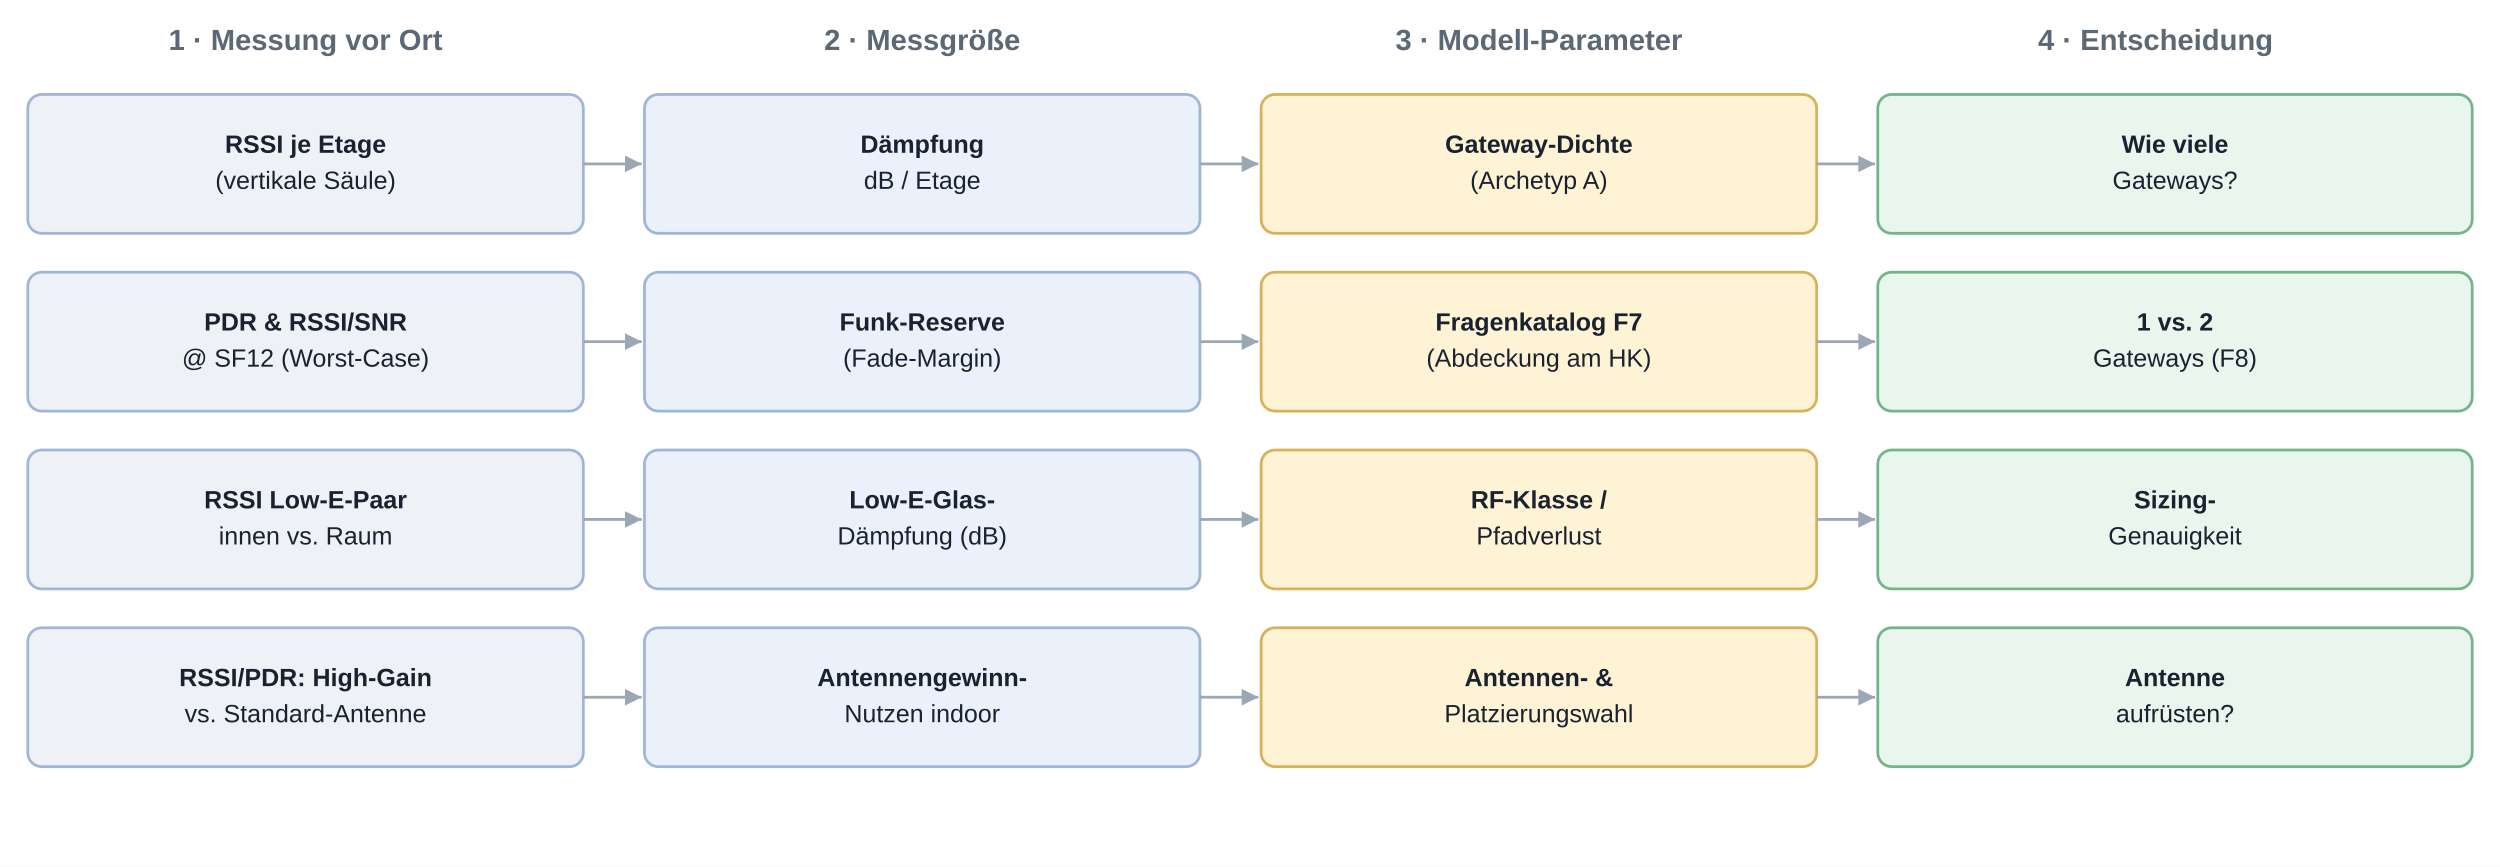
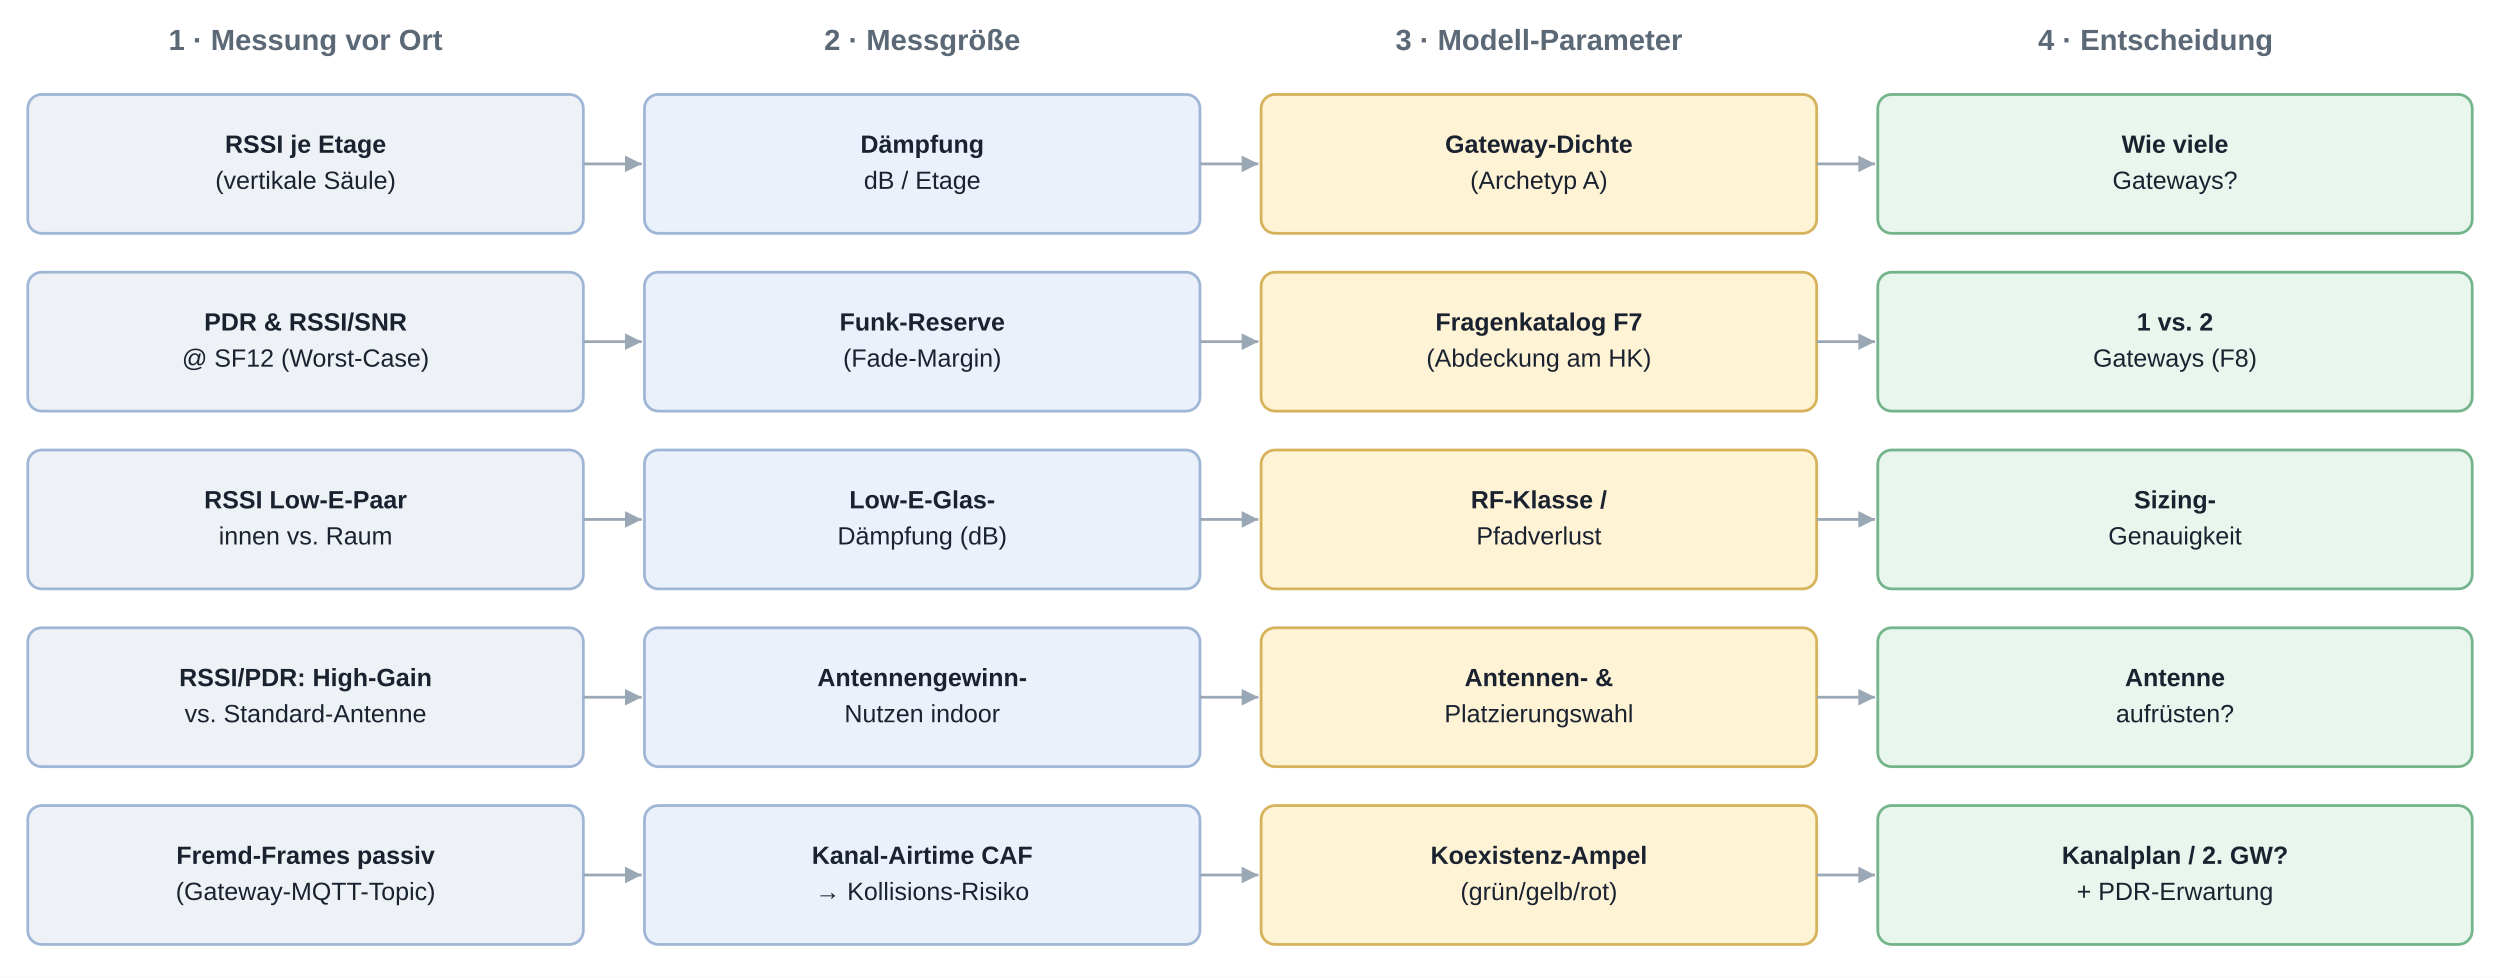
- <svg xmlns="http://www.w3.org/2000/svg" width="900" height="312" viewBox="0 0 900 312" font-family="Segoe UI, Arial, sans-serif">
+ <svg xmlns="http://www.w3.org/2000/svg" width="900" height="352" viewBox="0 0 900 352" font-family="Segoe UI, Arial, sans-serif">
  <defs>
    <marker id="ar" markerWidth="8" markerHeight="8" refX="6" refY="3" orient="auto">
      <path d="M0,0 L6,3 L0,6 Z" fill="#9aa7b4" />
    </marker>
  </defs>
-   <rect width="900" height="312" fill="#ffffff" />
+   <rect width="900" height="352" fill="#ffffff" />
  <g font-size="10.5" font-weight="700" fill="#5b6876">
    <text x="110" y="18" text-anchor="middle">1 · Messung vor Ort</text>
    <text x="332" y="18" text-anchor="middle">2 · Messgröße</text>
    <text x="554" y="18" text-anchor="middle">3 · Modell-Parameter</text>
    <text x="776" y="18" text-anchor="middle">4 · Entscheidung</text>
  </g>
  <g>
    <g transform="translate(0,34)">
      <rect x="10" y="0" width="200" height="50" rx="5" fill="#eef2f6" stroke="#9fb6d6" />
      <rect x="232" y="0" width="200" height="50" rx="5" fill="#eaf1fb" stroke="#9fb6d6" />
      <rect x="454" y="0" width="200" height="50" rx="5" fill="#fff3d6" stroke="#d6b25a" />
      <rect x="676" y="0" width="214" height="50" rx="5" fill="#e8f6ee" stroke="#74b48a" />
      <line x1="210" y1="25" x2="231" y2="25" stroke="#9aa7b4" marker-end="url(#ar)" />
      <line x1="432" y1="25" x2="453" y2="25" stroke="#9aa7b4" marker-end="url(#ar)" />
      <line x1="654" y1="25" x2="675" y2="25" stroke="#9aa7b4" marker-end="url(#ar)" />
      <g font-size="9" fill="#1a2230" text-anchor="middle">
        <text x="110" y="21" font-weight="700">RSSI je Etage</text>
        <text x="110" y="34">(vertikale Säule)</text>
        <text x="332" y="21" font-weight="700">Dämpfung</text>
        <text x="332" y="34">dB / Etage</text>
        <text x="554" y="21" font-weight="700">Gateway-Dichte</text>
        <text x="554" y="34">(Archetyp A)</text>
        <text x="783" y="21" font-weight="700">Wie viele</text>
        <text x="783" y="34">Gateways?</text>
      </g>
    </g>
    <g transform="translate(0,98)">
      <rect x="10" y="0" width="200" height="50" rx="5" fill="#eef2f6" stroke="#9fb6d6" />
      <rect x="232" y="0" width="200" height="50" rx="5" fill="#eaf1fb" stroke="#9fb6d6" />
      <rect x="454" y="0" width="200" height="50" rx="5" fill="#fff3d6" stroke="#d6b25a" />
      <rect x="676" y="0" width="214" height="50" rx="5" fill="#e8f6ee" stroke="#74b48a" />
      <line x1="210" y1="25" x2="231" y2="25" stroke="#9aa7b4" marker-end="url(#ar)" />
      <line x1="432" y1="25" x2="453" y2="25" stroke="#9aa7b4" marker-end="url(#ar)" />
      <line x1="654" y1="25" x2="675" y2="25" stroke="#9aa7b4" marker-end="url(#ar)" />
      <g font-size="9" fill="#1a2230" text-anchor="middle">
        <text x="110" y="21" font-weight="700">PDR &amp; RSSI/SNR</text>
        <text x="110" y="34">@ SF12 (Worst-Case)</text>
        <text x="332" y="21" font-weight="700">Funk-Reserve</text>
        <text x="332" y="34">(Fade-Margin)</text>
        <text x="554" y="21" font-weight="700">Fragenkatalog F7</text>
        <text x="554" y="34">(Abdeckung am HK)</text>
        <text x="783" y="21" font-weight="700">1 vs. 2</text>
        <text x="783" y="34">Gateways (F8)</text>
      </g>
    </g>
    <g transform="translate(0,162)">
      <rect x="10" y="0" width="200" height="50" rx="5" fill="#eef2f6" stroke="#9fb6d6" />
      <rect x="232" y="0" width="200" height="50" rx="5" fill="#eaf1fb" stroke="#9fb6d6" />
      <rect x="454" y="0" width="200" height="50" rx="5" fill="#fff3d6" stroke="#d6b25a" />
      <rect x="676" y="0" width="214" height="50" rx="5" fill="#e8f6ee" stroke="#74b48a" />
      <line x1="210" y1="25" x2="231" y2="25" stroke="#9aa7b4" marker-end="url(#ar)" />
      <line x1="432" y1="25" x2="453" y2="25" stroke="#9aa7b4" marker-end="url(#ar)" />
      <line x1="654" y1="25" x2="675" y2="25" stroke="#9aa7b4" marker-end="url(#ar)" />
      <g font-size="9" fill="#1a2230" text-anchor="middle">
        <text x="110" y="21" font-weight="700">RSSI Low-E-Paar</text>
        <text x="110" y="34">innen vs. Raum</text>
        <text x="332" y="21" font-weight="700">Low-E-Glas-</text>
        <text x="332" y="34">Dämpfung (dB)</text>
        <text x="554" y="21" font-weight="700">RF-Klasse /</text>
        <text x="554" y="34">Pfadverlust</text>
        <text x="783" y="21" font-weight="700">Sizing-</text>
        <text x="783" y="34">Genauigkeit</text>
      </g>
    </g>
    <g transform="translate(0,226)">
      <rect x="10" y="0" width="200" height="50" rx="5" fill="#eef2f6" stroke="#9fb6d6" />
      <rect x="232" y="0" width="200" height="50" rx="5" fill="#eaf1fb" stroke="#9fb6d6" />
      <rect x="454" y="0" width="200" height="50" rx="5" fill="#fff3d6" stroke="#d6b25a" />
      <rect x="676" y="0" width="214" height="50" rx="5" fill="#e8f6ee" stroke="#74b48a" />
      <line x1="210" y1="25" x2="231" y2="25" stroke="#9aa7b4" marker-end="url(#ar)" />
      <line x1="432" y1="25" x2="453" y2="25" stroke="#9aa7b4" marker-end="url(#ar)" />
      <line x1="654" y1="25" x2="675" y2="25" stroke="#9aa7b4" marker-end="url(#ar)" />
      <g font-size="9" fill="#1a2230" text-anchor="middle">
        <text x="110" y="21" font-weight="700">RSSI/PDR: High-Gain</text>
        <text x="110" y="34">vs. Standard-Antenne</text>
        <text x="332" y="21" font-weight="700">Antennengewinn-</text>
        <text x="332" y="34">Nutzen indoor</text>
        <text x="554" y="21" font-weight="700">Antennen- &amp;</text>
        <text x="554" y="34">Platzierungswahl</text>
        <text x="783" y="21" font-weight="700">Antenne</text>
        <text x="783" y="34">aufrüsten?</text>
      </g>
    </g>
+     <g transform="translate(0,290)">
+       <rect x="10" y="0" width="200" height="50" rx="5" fill="#eef2f6" stroke="#9fb6d6" />
+       <rect x="232" y="0" width="200" height="50" rx="5" fill="#eaf1fb" stroke="#9fb6d6" />
+       <rect x="454" y="0" width="200" height="50" rx="5" fill="#fff3d6" stroke="#d6b25a" />
+       <rect x="676" y="0" width="214" height="50" rx="5" fill="#e8f6ee" stroke="#74b48a" />
+       <line x1="210" y1="25" x2="231" y2="25" stroke="#9aa7b4" marker-end="url(#ar)" />
+       <line x1="432" y1="25" x2="453" y2="25" stroke="#9aa7b4" marker-end="url(#ar)" />
+       <line x1="654" y1="25" x2="675" y2="25" stroke="#9aa7b4" marker-end="url(#ar)" />
+       <g font-size="9" fill="#1a2230" text-anchor="middle">
+         <text x="110" y="21" font-weight="700">Fremd-Frames passiv</text>
+         <text x="110" y="34">(Gateway-MQTT-Topic)</text>
+         <text x="332" y="21" font-weight="700">Kanal-Airtime CAF</text>
+         <text x="332" y="34">→ Kollisions-Risiko</text>
+         <text x="554" y="21" font-weight="700">Koexistenz-Ampel</text>
+         <text x="554" y="34">(grün/gelb/rot)</text>
+         <text x="783" y="21" font-weight="700">Kanalplan / 2. GW?</text>
+         <text x="783" y="34">+ PDR-Erwartung</text>
+       </g>
+     </g>
  </g>
</svg>
